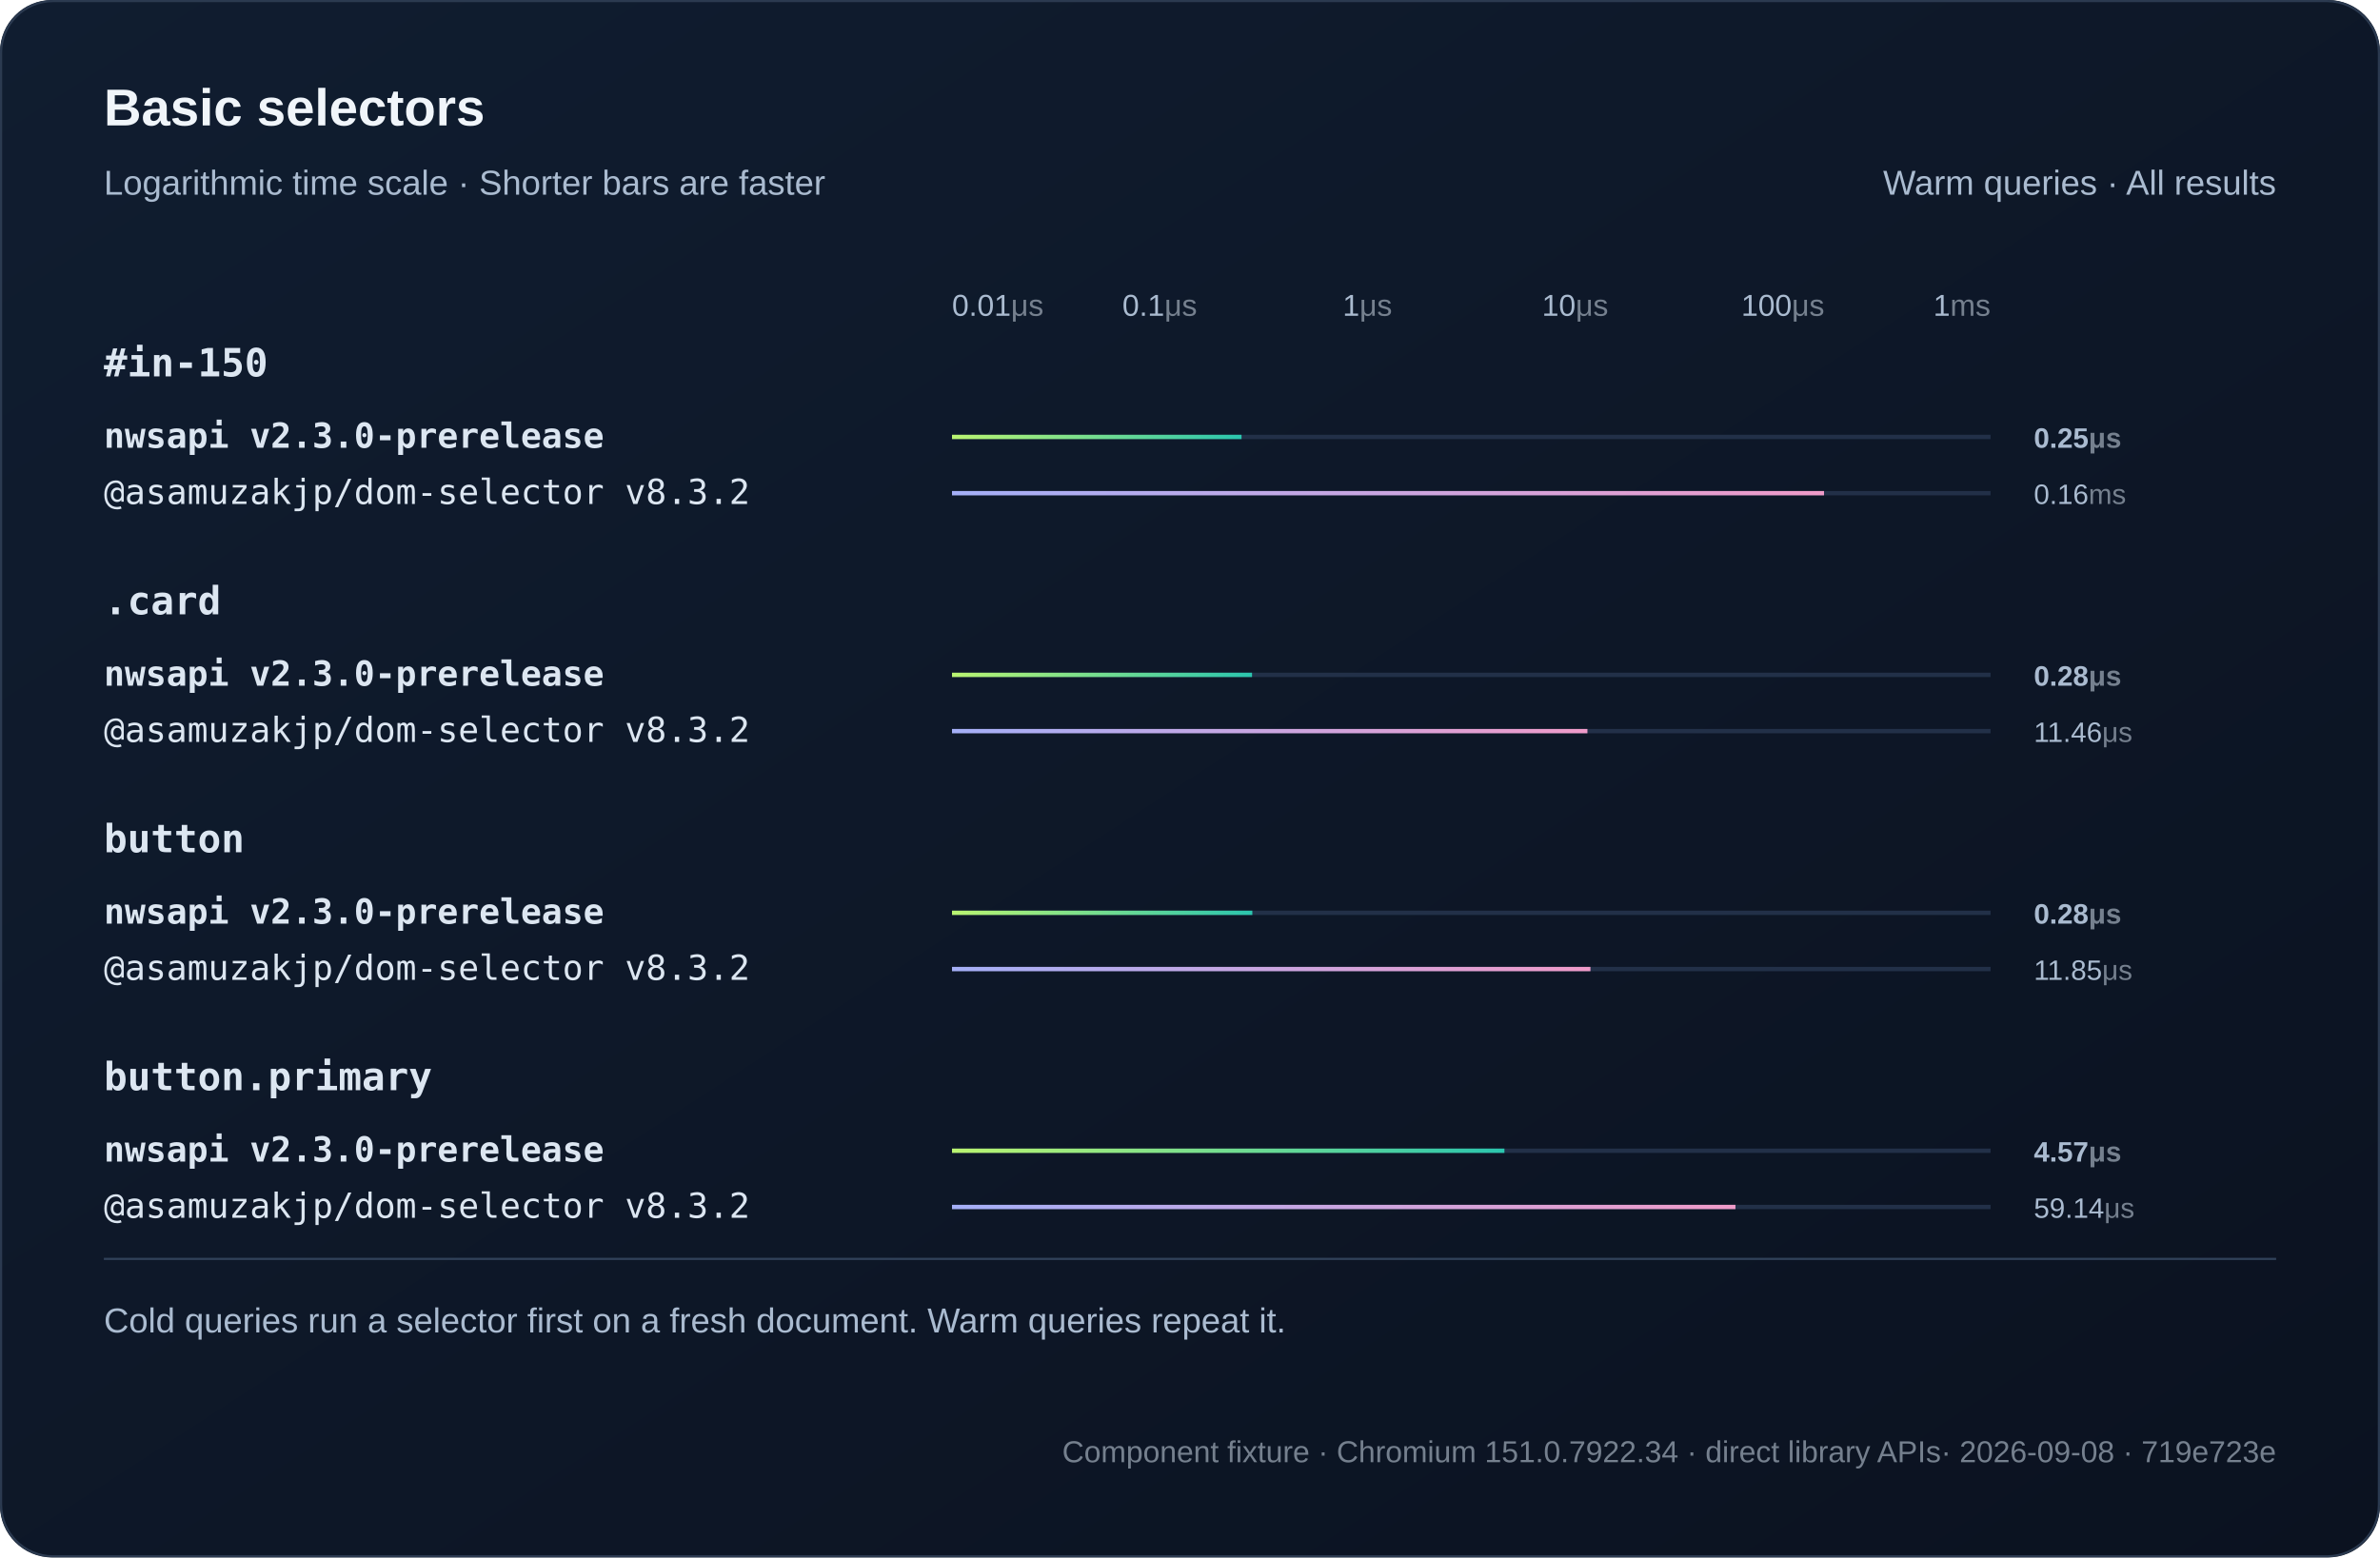
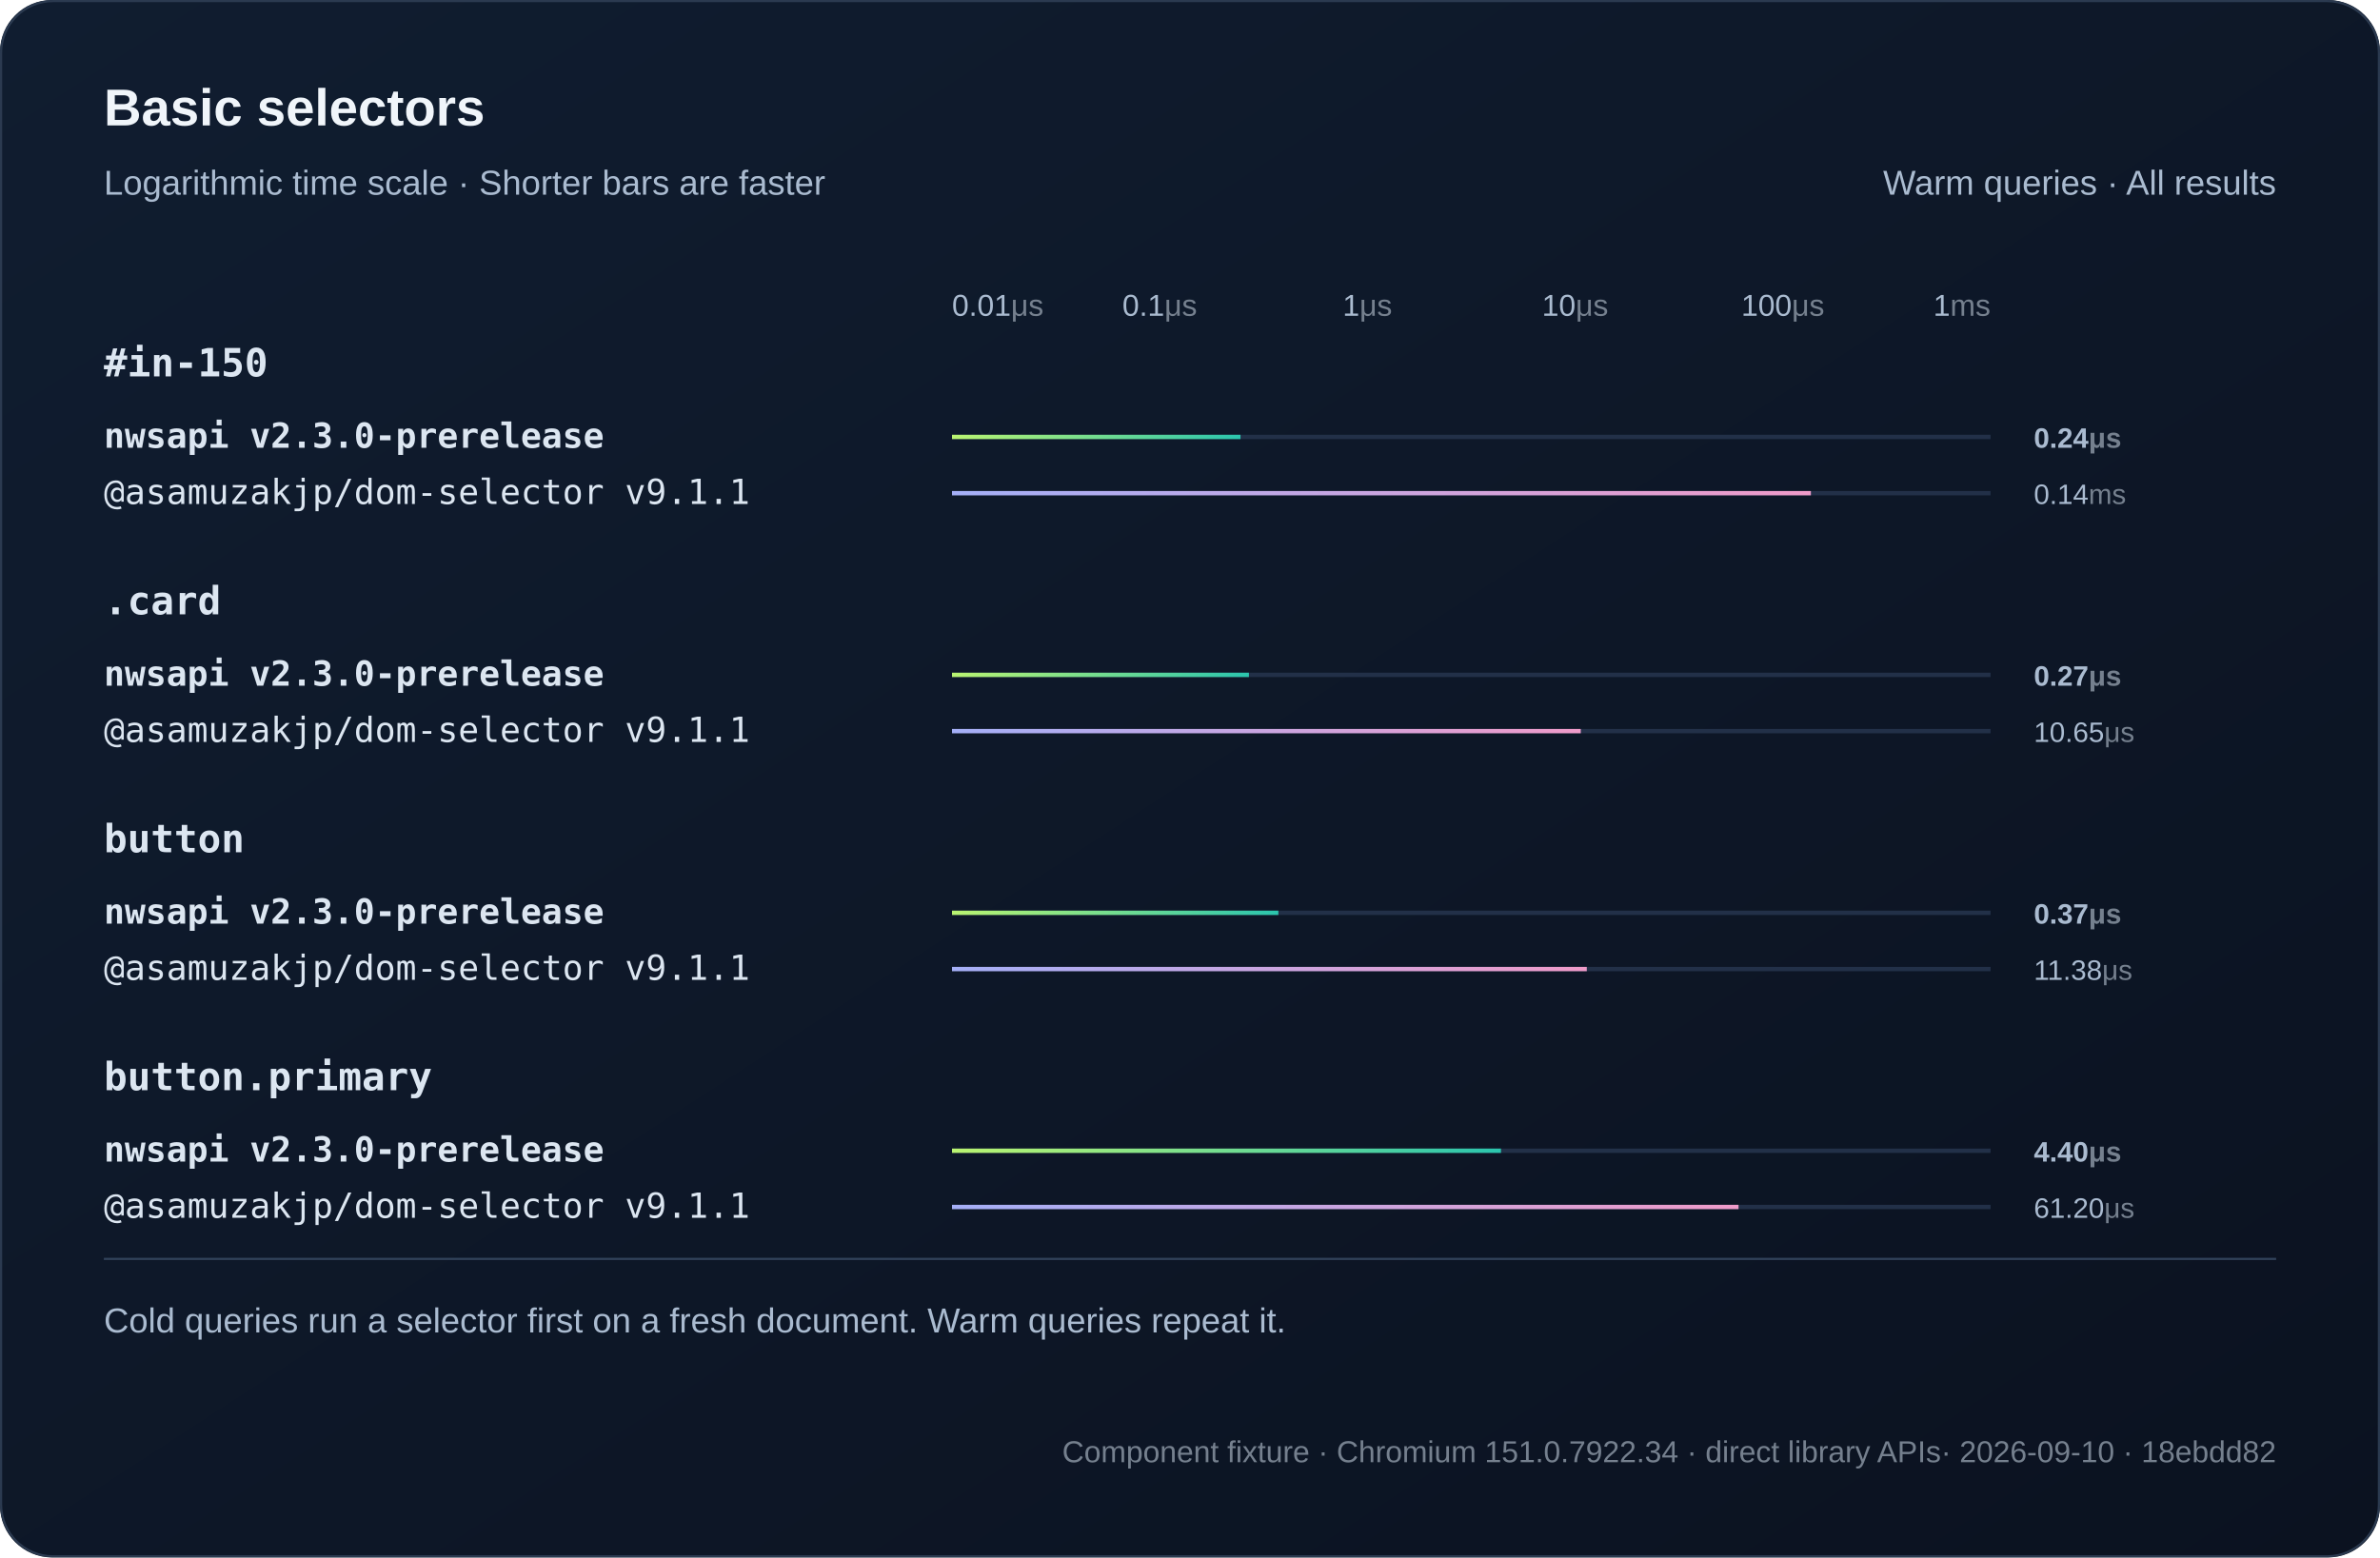
<svg xmlns="http://www.w3.org/2000/svg" width="1100" height="720" viewBox="0 0 1100 720" role="img">
  <defs>
    <linearGradient id="bg" x2="1" y2="1">
      <stop stop-color="#101d30" />
      <stop offset="1" stop-color="#0b1220" />
    </linearGradient>
    <linearGradient id="series0">
      <stop stop-color="#baf471" />
      <stop offset="1" stop-color="#2bc5ae" />
    </linearGradient>
    <linearGradient id="series1">
      <stop stop-color="#a4aff7" />
      <stop offset="1" stop-color="#ef9bc9" />
    </linearGradient>
  </defs>
  <style>text{font-family:Arial,Helvetica,sans-serif;fill:#f0f5fa}
.muted{fill:#aabbd0;font:16px Arial,Helvetica,sans-serif}
.code{font:18px Consolas,Menlo,monospace;fill:#dce6f1}
.note .code{font:16px Consolas,Menlo,monospace}
.metadata,.metadata .code{fill:#75808e;font-size:14px}
.chart-title{font-size:24px;font-weight:700}
.unit{fill:#75808e}
.package{font-family:Consolas,Menlo,monospace}
.comparison{font-size:14px;font-variant-numeric:tabular-nums}
.tick{fill:#aabbd0;font-size:12px}
.time{fill:#aabbd0;font-size:13px;font-variant-numeric:tabular-nums}
.engine{font-size:16px}.selector{font-weight:600}.tick{font-size:14px}.bar{transform-box:fill-box;transform-origin:left center;animation:fill 800ms ease-out both}@keyframes fill{from{transform:scaleX(0)}to{transform:scaleX(1)}}@media(prefers-reduced-motion:reduce){.bar{animation:none}}</style>
  <rect width="1100" height="720" rx="24" fill="url(#bg)" />
  <rect x=".5" y=".5" width="1099" height="719" rx="24" fill="none" stroke="#2b3a50" />
  <text x="48" y="58" class="chart-title">Basic selectors</text>
  <text x="48" y="90" class="muted">Logarithmic time scale · Shorter bars are faster</text>
  <text x="1052" y="90" text-anchor="end" class="muted">Warm queries · All results</text>
  <text x="440" y="146" text-anchor="start" class="tick">0.01<tspan class="unit">μs</tspan>
  </text>
  <text x="536" y="146" text-anchor="middle" class="tick">0.1<tspan class="unit">μs</tspan>
  </text>
  <text x="632" y="146" text-anchor="middle" class="tick">1<tspan class="unit">μs</tspan>
  </text>
  <text x="728" y="146" text-anchor="middle" class="tick">10<tspan class="unit">μs</tspan>
  </text>
  <text x="824" y="146" text-anchor="middle" class="tick">100<tspan class="unit">μs</tspan>
  </text>
  <text x="920" y="146" text-anchor="end" class="tick">1<tspan class="unit">ms</tspan>
  </text>
  <text x="48" y="174" class="code selector">#in-150</text>
  <g>
    <text x="48" y="207" class="code engine" style="font-weight:700">nwsapi v2.3.0-prerelease</text>
    <path d="M440 202h480" stroke="#223048" stroke-width="2" />
-     <rect class="bar" x="440" y="201" width="133.81" height="2" fill="url(#series0)" />
-     <text x="940" y="207" class="time" style="font-weight:700">0.25<tspan class="unit">μs</tspan>
+     <rect class="bar" x="440" y="201" width="133.34" height="2" fill="url(#series0)" />
+     <text x="940" y="207" class="time" style="font-weight:700">0.24<tspan class="unit">μs</tspan>
    </text>
  </g>
  <g>
-     <text x="48" y="233" class="code engine">@asamuzakjp/dom-selector v8.3.2</text>
+     <text x="48" y="233" class="code engine">@asamuzakjp/dom-selector v9.1.1</text>
    <path d="M440 228h480" stroke="#223048" stroke-width="2" />
-     <rect class="bar" x="440" y="227" width="403.04" height="2" fill="url(#series1)" />
-     <text x="940" y="233" class="time">0.16<tspan class="unit">ms</tspan>
+     <rect class="bar" x="440" y="227" width="396.97" height="2" fill="url(#series1)" />
+     <text x="940" y="233" class="time">0.14<tspan class="unit">ms</tspan>
    </text>
  </g>
  <text x="48" y="284" class="code selector">.card</text>
  <g>
    <text x="48" y="317" class="code engine" style="font-weight:700">nwsapi v2.3.0-prerelease</text>
    <path d="M440 312h480" stroke="#223048" stroke-width="2" />
-     <rect class="bar" x="440" y="311" width="138.67" height="2" fill="url(#series0)" />
-     <text x="940" y="317" class="time" style="font-weight:700">0.28<tspan class="unit">μs</tspan>
+     <rect class="bar" x="440" y="311" width="137.24" height="2" fill="url(#series0)" />
+     <text x="940" y="317" class="time" style="font-weight:700">0.27<tspan class="unit">μs</tspan>
    </text>
  </g>
  <g>
-     <text x="48" y="343" class="code engine">@asamuzakjp/dom-selector v8.3.2</text>
+     <text x="48" y="343" class="code engine">@asamuzakjp/dom-selector v9.1.1</text>
    <path d="M440 338h480" stroke="#223048" stroke-width="2" />
-     <rect class="bar" x="440" y="337" width="293.68" height="2" fill="url(#series1)" />
-     <text x="940" y="343" class="time">11.46<tspan class="unit">μs</tspan>
+     <rect class="bar" x="440" y="337" width="290.61" height="2" fill="url(#series1)" />
+     <text x="940" y="343" class="time">10.65<tspan class="unit">μs</tspan>
    </text>
  </g>
  <text x="48" y="394" class="code selector">button</text>
  <g>
    <text x="48" y="427" class="code engine" style="font-weight:700">nwsapi v2.3.0-prerelease</text>
    <path d="M440 422h480" stroke="#223048" stroke-width="2" />
-     <rect class="bar" x="440" y="421" width="138.81" height="2" fill="url(#series0)" />
-     <text x="940" y="427" class="time" style="font-weight:700">0.28<tspan class="unit">μs</tspan>
+     <rect class="bar" x="440" y="421" width="150.84" height="2" fill="url(#series0)" />
+     <text x="940" y="427" class="time" style="font-weight:700">0.37<tspan class="unit">μs</tspan>
    </text>
  </g>
  <g>
-     <text x="48" y="453" class="code engine">@asamuzakjp/dom-selector v8.3.2</text>
+     <text x="48" y="453" class="code engine">@asamuzakjp/dom-selector v9.1.1</text>
    <path d="M440 448h480" stroke="#223048" stroke-width="2" />
-     <rect class="bar" x="440" y="447" width="295.08" height="2" fill="url(#series1)" />
-     <text x="940" y="453" class="time">11.85<tspan class="unit">μs</tspan>
+     <rect class="bar" x="440" y="447" width="293.39" height="2" fill="url(#series1)" />
+     <text x="940" y="453" class="time">11.38<tspan class="unit">μs</tspan>
    </text>
  </g>
  <text x="48" y="504" class="code selector">button.primary</text>
  <g>
    <text x="48" y="537" class="code engine" style="font-weight:700">nwsapi v2.3.0-prerelease</text>
    <path d="M440 532h480" stroke="#223048" stroke-width="2" />
-     <rect class="bar" x="440" y="531" width="255.32" height="2" fill="url(#series0)" />
-     <text x="940" y="537" class="time" style="font-weight:700">4.57<tspan class="unit">μs</tspan>
+     <rect class="bar" x="440" y="531" width="253.73" height="2" fill="url(#series0)" />
+     <text x="940" y="537" class="time" style="font-weight:700">4.40<tspan class="unit">μs</tspan>
    </text>
  </g>
  <g>
-     <text x="48" y="563" class="code engine">@asamuzakjp/dom-selector v8.3.2</text>
+     <text x="48" y="563" class="code engine">@asamuzakjp/dom-selector v9.1.1</text>
    <path d="M440 558h480" stroke="#223048" stroke-width="2" />
-     <rect class="bar" x="440" y="557" width="362.1" height="2" fill="url(#series1)" />
-     <text x="940" y="563" class="time">59.14<tspan class="unit">μs</tspan>
+     <rect class="bar" x="440" y="557" width="363.52" height="2" fill="url(#series1)" />
+     <text x="940" y="563" class="time">61.20<tspan class="unit">μs</tspan>
    </text>
  </g>
  <path d="M48 582h1004" stroke="#304159" />
  <text x="48" y="616" class="muted">Cold queries run a selector first on a fresh document. Warm queries repeat it.</text>
-   <text x="1052" y="676" text-anchor="end" class="muted note metadata">Component fixture · Chromium 151.0.7922.34 · direct library APIs<tspan fill="#75808e"> · 2026-09-08 · 719e723e</tspan>
+   <text x="1052" y="676" text-anchor="end" class="muted note metadata">Component fixture · Chromium 151.0.7922.34 · direct library APIs<tspan fill="#75808e"> · 2026-09-10 · 18ebdd82</tspan>
  </text>
</svg>
